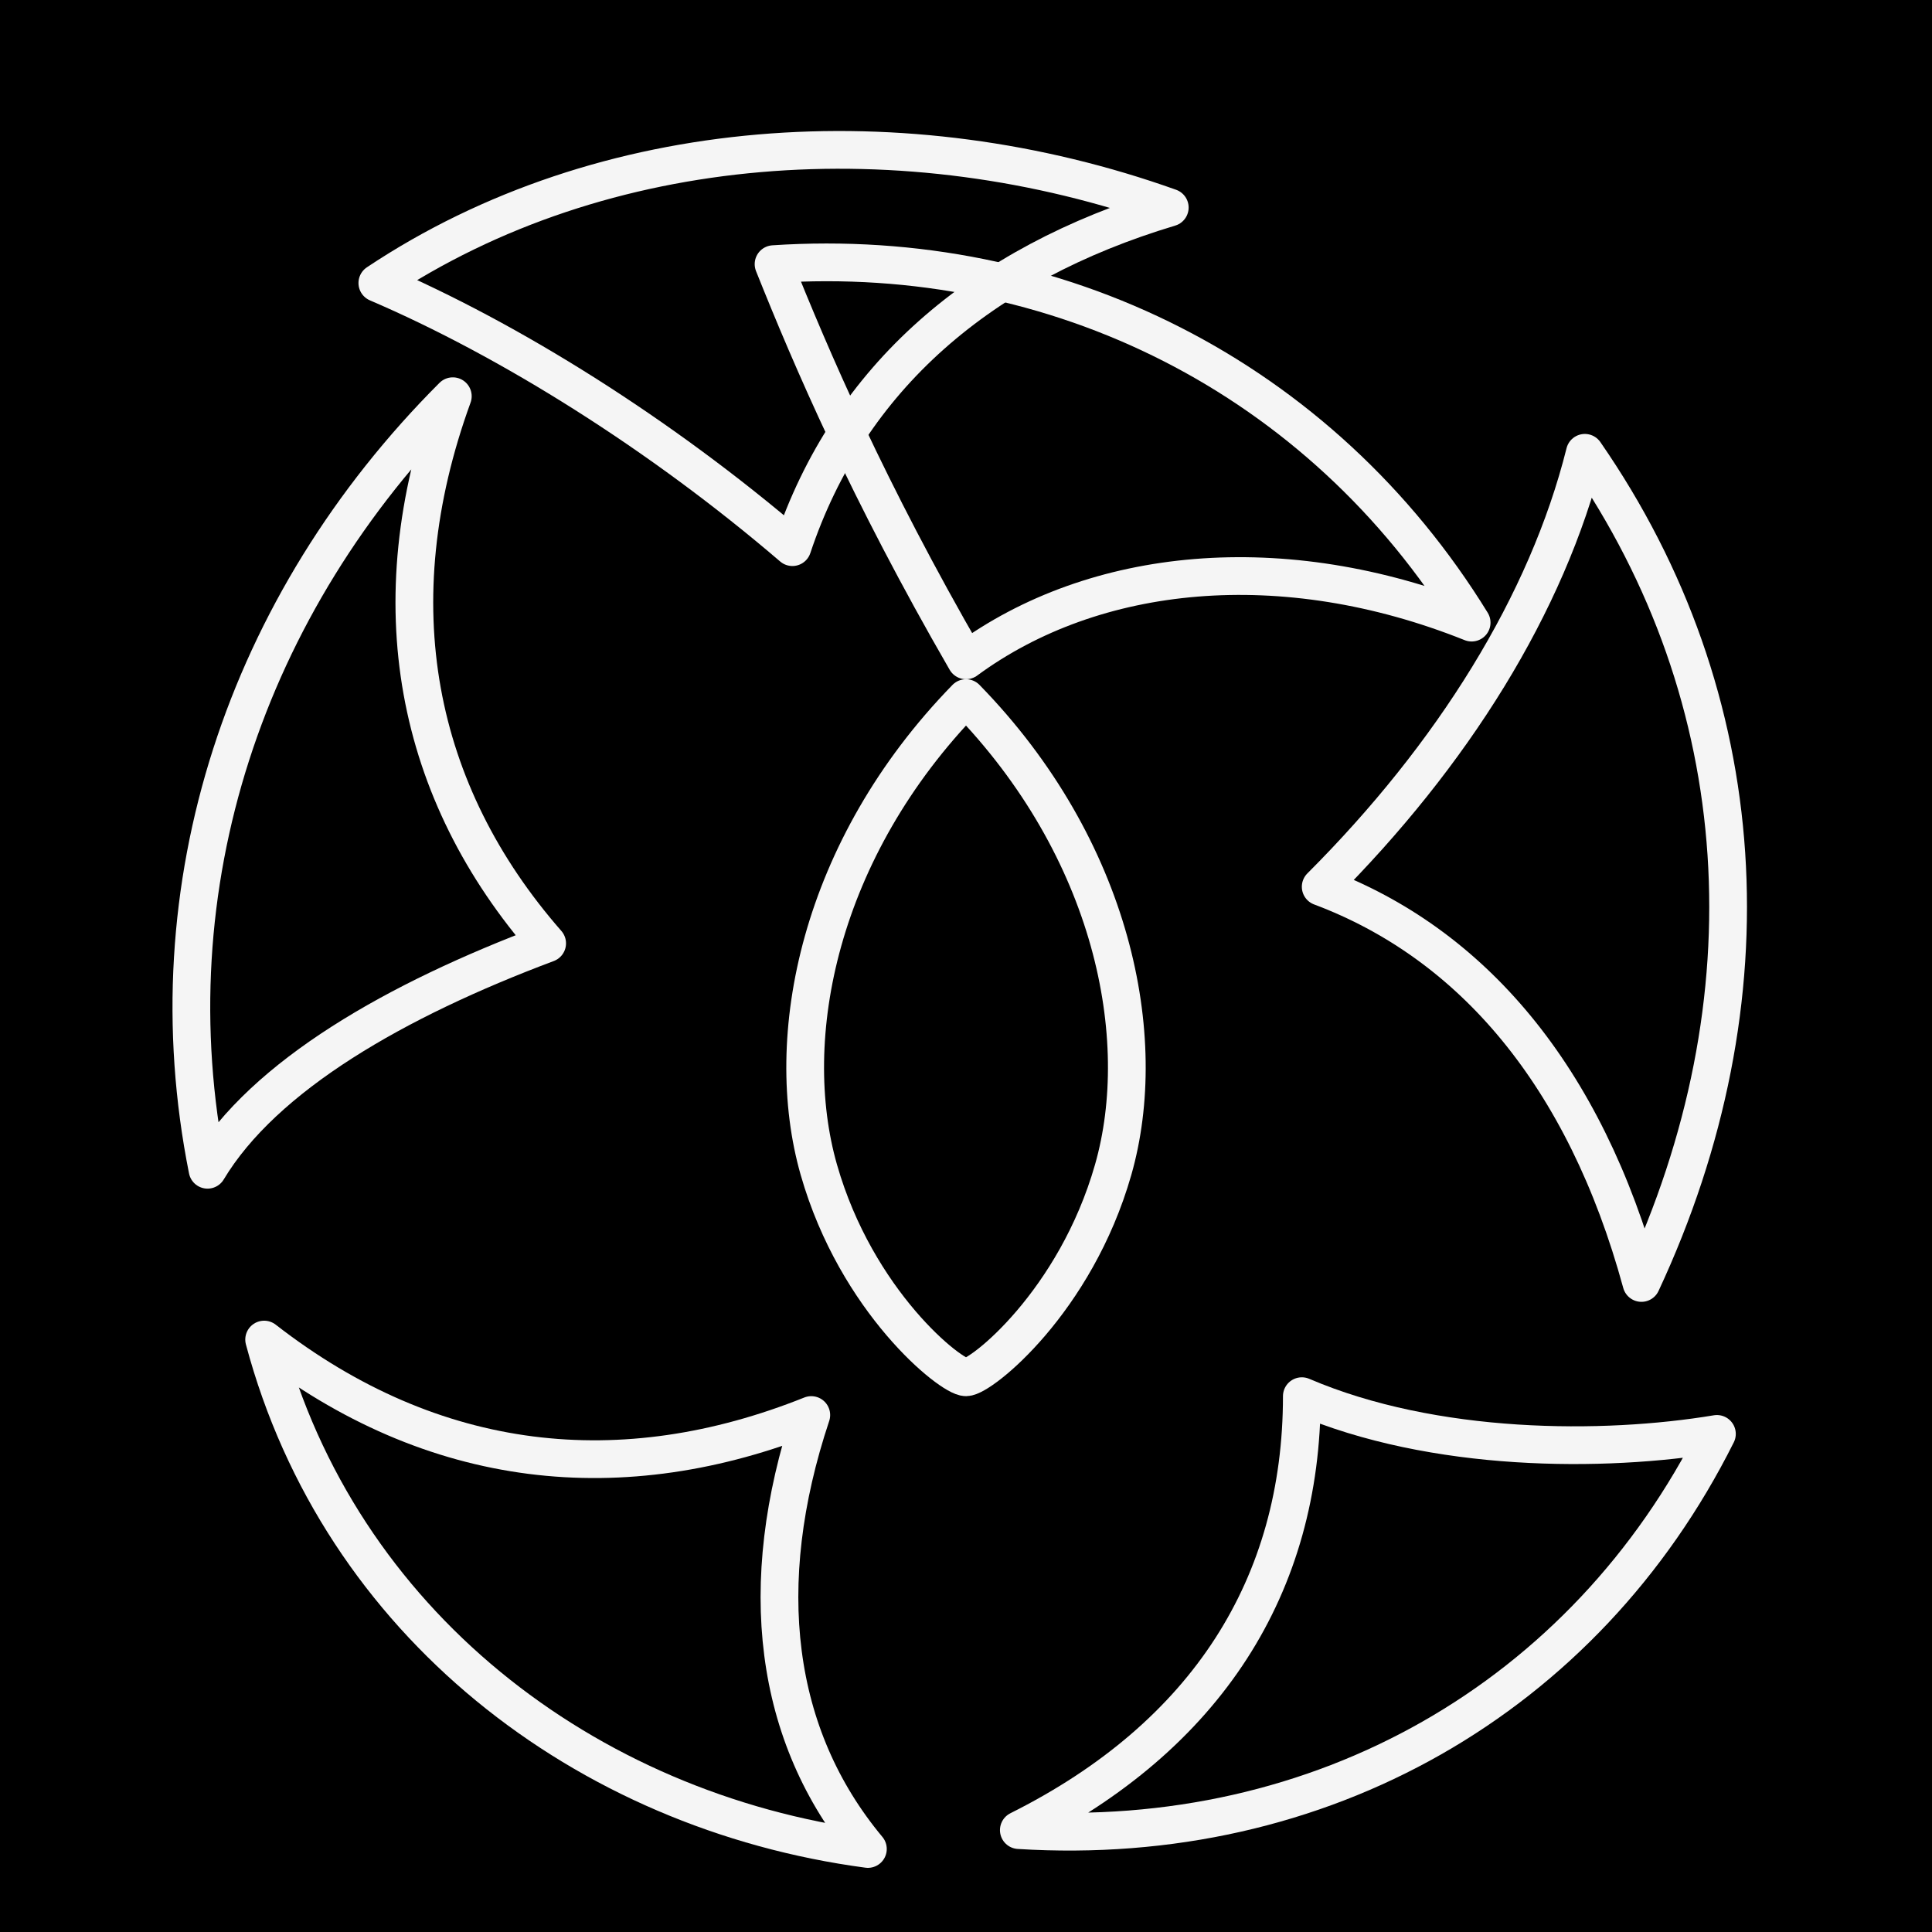
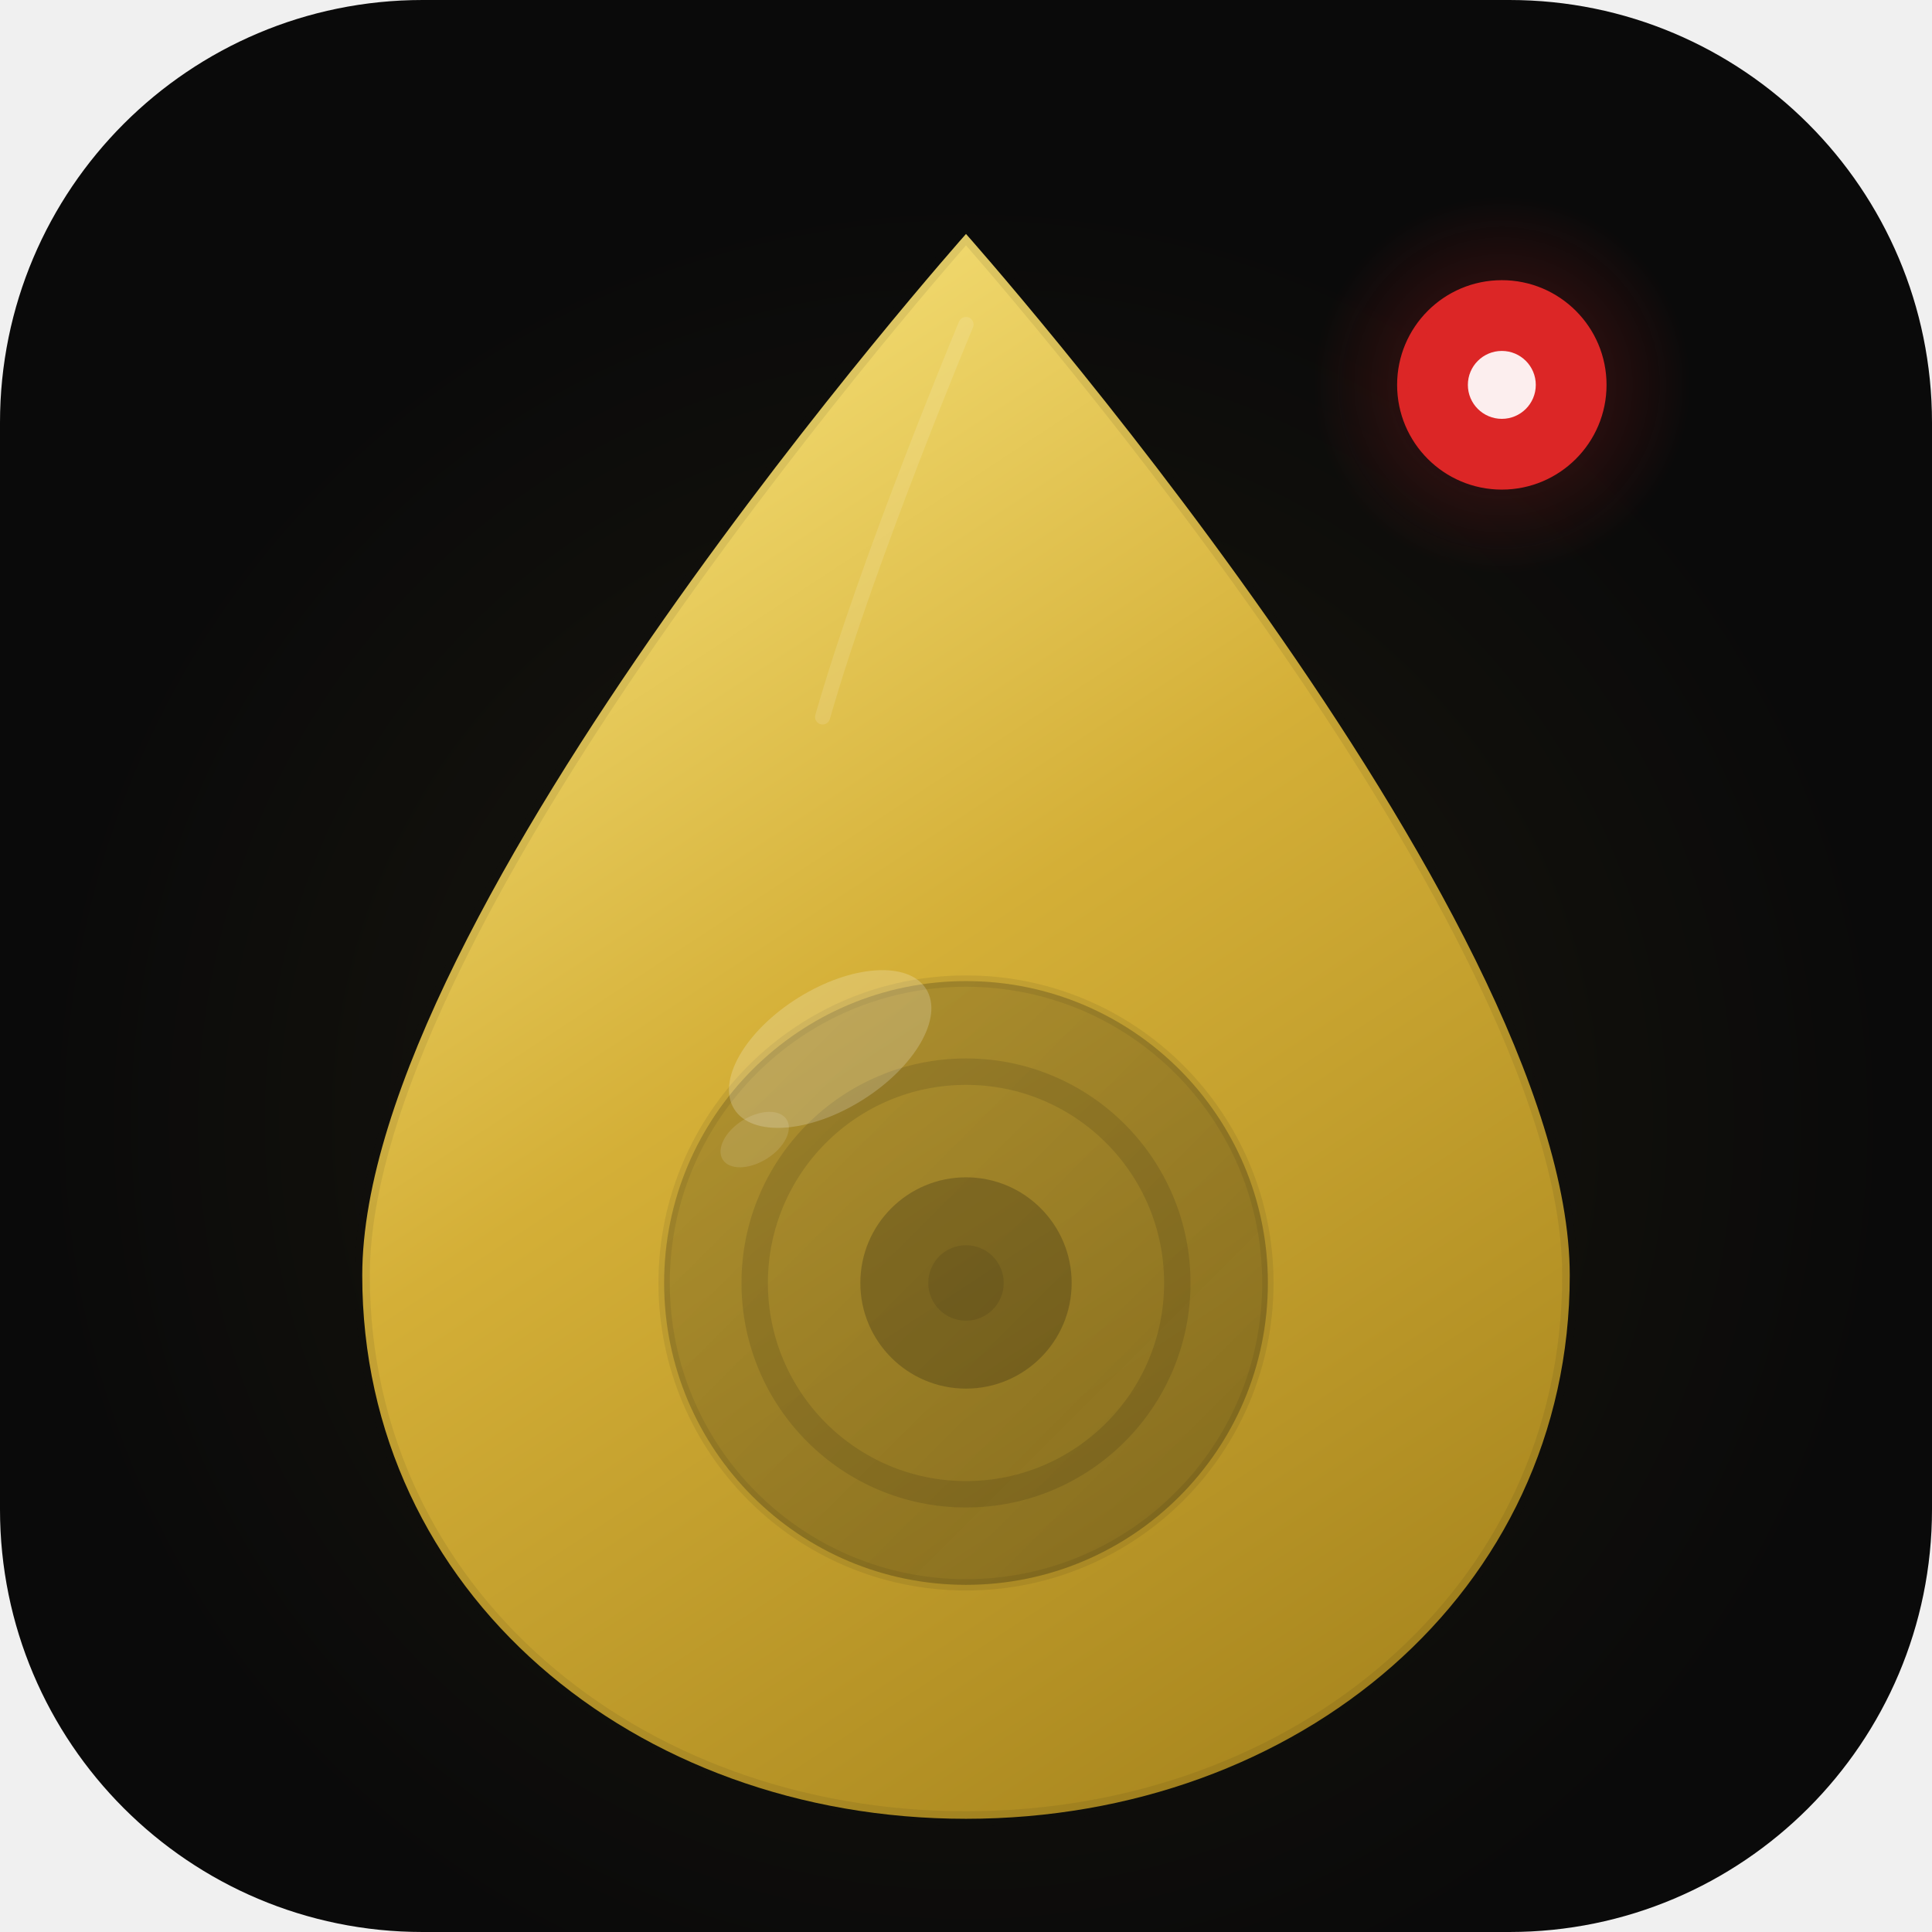
- <svg xmlns="http://www.w3.org/2000/svg" viewBox="0 0 512 512" fill="none">
-   <rect width="512" height="512" fill="#000000" />
-   <g stroke="#f5f5f5" stroke-width="10" stroke-linecap="round" stroke-linejoin="round" fill="none">
-     <path d="M205 70 C280 65, 350 100, 390 165 C340 145, 290 150, 256 175 C230 130, 215 95, 205 70" />
-     <path d="M420 120 C465 185, 470 265, 435 340 C420 285, 390 250, 350 235 C385 200, 410 160, 420 120" />
-     <path d="M455 380 C420 450, 350 490, 270 485 C320 460, 345 420, 345 370 C380 385, 425 385, 455 380" />
-     <path d="M230 490 C155 480, 90 430, 70 355 C115 390, 165 395, 215 375 C200 420, 205 460, 230 490" />
-     <path d="M55 310 C40 235, 65 160, 120 105 C100 160, 110 210, 145 250 C105 265, 70 285, 55 310" />
-     <path d="M100 75 C160 35, 240 30, 310 55 C260 70, 225 100, 210 145 C175 115, 135 90, 100 75" />
-     <path d="M256 185 C295 225, 305 275, 295 310 C285 345, 260 365, 256 365 C252 365, 227 345, 217 310 C207 275, 217 225, 256 185" />
-   </g>
+ <svg xmlns="http://www.w3.org/2000/svg" viewBox="0 0 512 512">
+   <defs>
+     <linearGradient id="dropGrad" x1="0.25" y1="0" x2="0.75" y2="1">
+       <stop offset="0%" stop-color="#f7e27a" />
+       <stop offset="45%" stop-color="#d4af37" />
+       <stop offset="100%" stop-color="#a8861e" />
+     </linearGradient>
+     <linearGradient id="lensGrad" x1="0" y1="0" x2="1" y2="1">
+       <stop offset="0%" stop-color="#0a0a0a" stop-opacity="0.18" />
+       <stop offset="100%" stop-color="#0a0a0a" stop-opacity="0.28" />
+     </linearGradient>
+     <radialGradient id="bgGlow" cx="0.5" cy="0.58" r="0.48">
+       <stop offset="0%" stop-color="#d4af37" stop-opacity="0.08" />
+       <stop offset="100%" stop-color="#d4af37" stop-opacity="0" />
+     </radialGradient>
+     <radialGradient id="liveGlow" cx="0.5" cy="0.5" r="0.5">
+       <stop offset="0%" stop-color="#dc2626" stop-opacity="0.3" />
+       <stop offset="100%" stop-color="#dc2626" stop-opacity="0" />
+     </radialGradient>
+   </defs>
+   <rect width="512" height="512" rx="112" fill="#0a0a0a" />
+   <rect width="512" height="512" rx="112" fill="url(#bgGlow)" />
+   <path d="M256 62            C256 62, 416 242, 416 338            C416 422, 344 482, 256 482            C168 482, 96 422, 96 338            C96 242, 256 62, 256 62Z" fill="url(#dropGrad)" />
+   <path d="M256 62            C256 62, 416 242, 416 338            C416 422, 344 482, 256 482            C168 482, 96 422, 96 338            C96 242, 256 62, 256 62Z" fill="none" stroke="#0a0a0a" stroke-width="4" opacity="0.08" />
+   <circle cx="256" cy="340" r="80" fill="url(#lensGrad)" />
+   <circle cx="256" cy="340" r="80" fill="none" stroke="#0a0a0a" stroke-width="3" opacity="0.08" />
+   <circle cx="256" cy="340" r="56" fill="none" stroke="#0a0a0a" stroke-width="7" opacity="0.12" />
+   <circle cx="256" cy="340" r="28" fill="#0a0a0a" opacity="0.22" />
+   <circle cx="256" cy="340" r="10" fill="#0a0a0a" opacity="0.1" />
+   <ellipse cx="220" cy="278" rx="30" ry="16" fill="white" opacity="0.2" transform="rotate(-32 220 278)" />
+   <ellipse cx="200" cy="302" rx="10" ry="6" fill="white" opacity="0.12" transform="rotate(-32 200 302)" />
+   <path d="M256 86 C256 86, 230 148, 218 190" fill="none" stroke="white" stroke-width="4" stroke-linecap="round" opacity="0.12" />
+   <circle cx="398" cy="102" r="50" fill="url(#liveGlow)" />
+   <circle cx="398" cy="102" r="26" fill="#dc2626" />
+   <circle cx="398" cy="102" r="26" fill="none" stroke="#dc2626" stroke-width="3.5">
+     <animate attributeName="r" values="26;46" dur="1.6s" repeatCount="indefinite" />
+     <animate attributeName="opacity" values="0.6;0" dur="1.6s" repeatCount="indefinite" />
+   </circle>
+   <circle cx="398" cy="102" r="26" fill="none" stroke="#dc2626" stroke-width="2.5">
+     <animate attributeName="r" values="26;56" dur="1.6s" begin="0.5s" repeatCount="indefinite" />
+     <animate attributeName="opacity" values="0.35;0" dur="1.6s" begin="0.5s" repeatCount="indefinite" />
+   </circle>
+   <circle cx="398" cy="102" r="9" fill="white" opacity="0.92" />
</svg>
